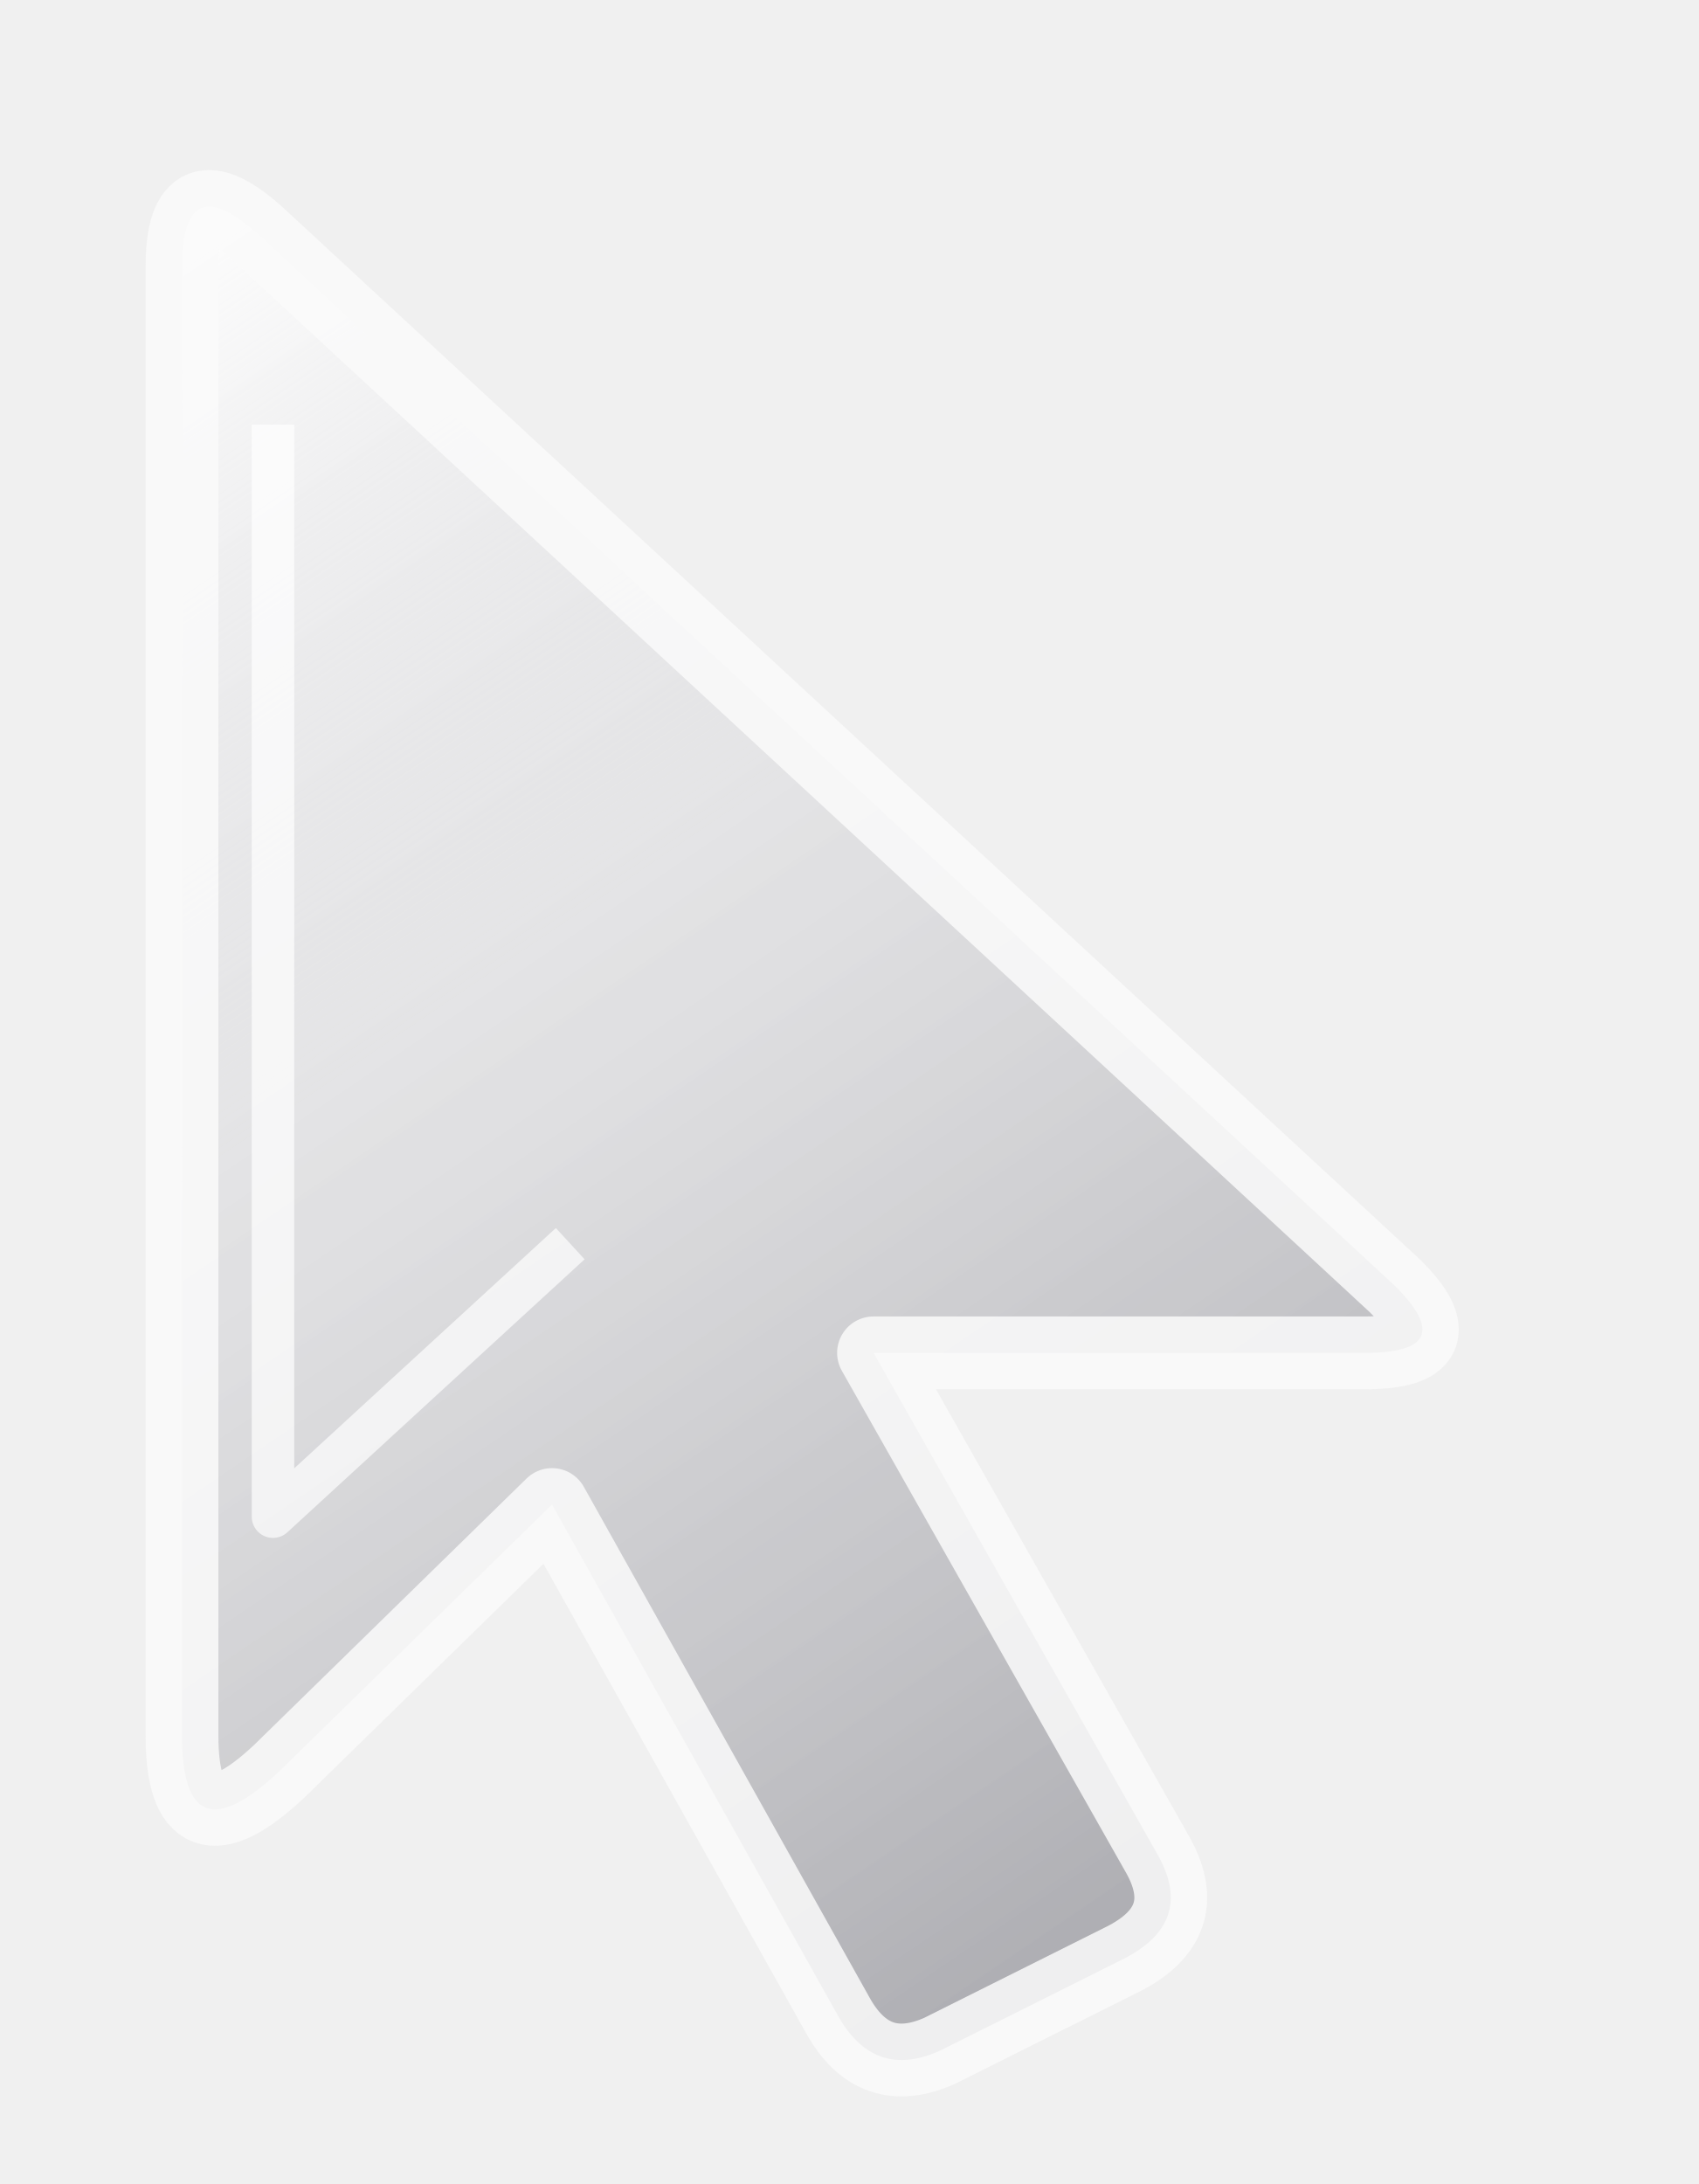
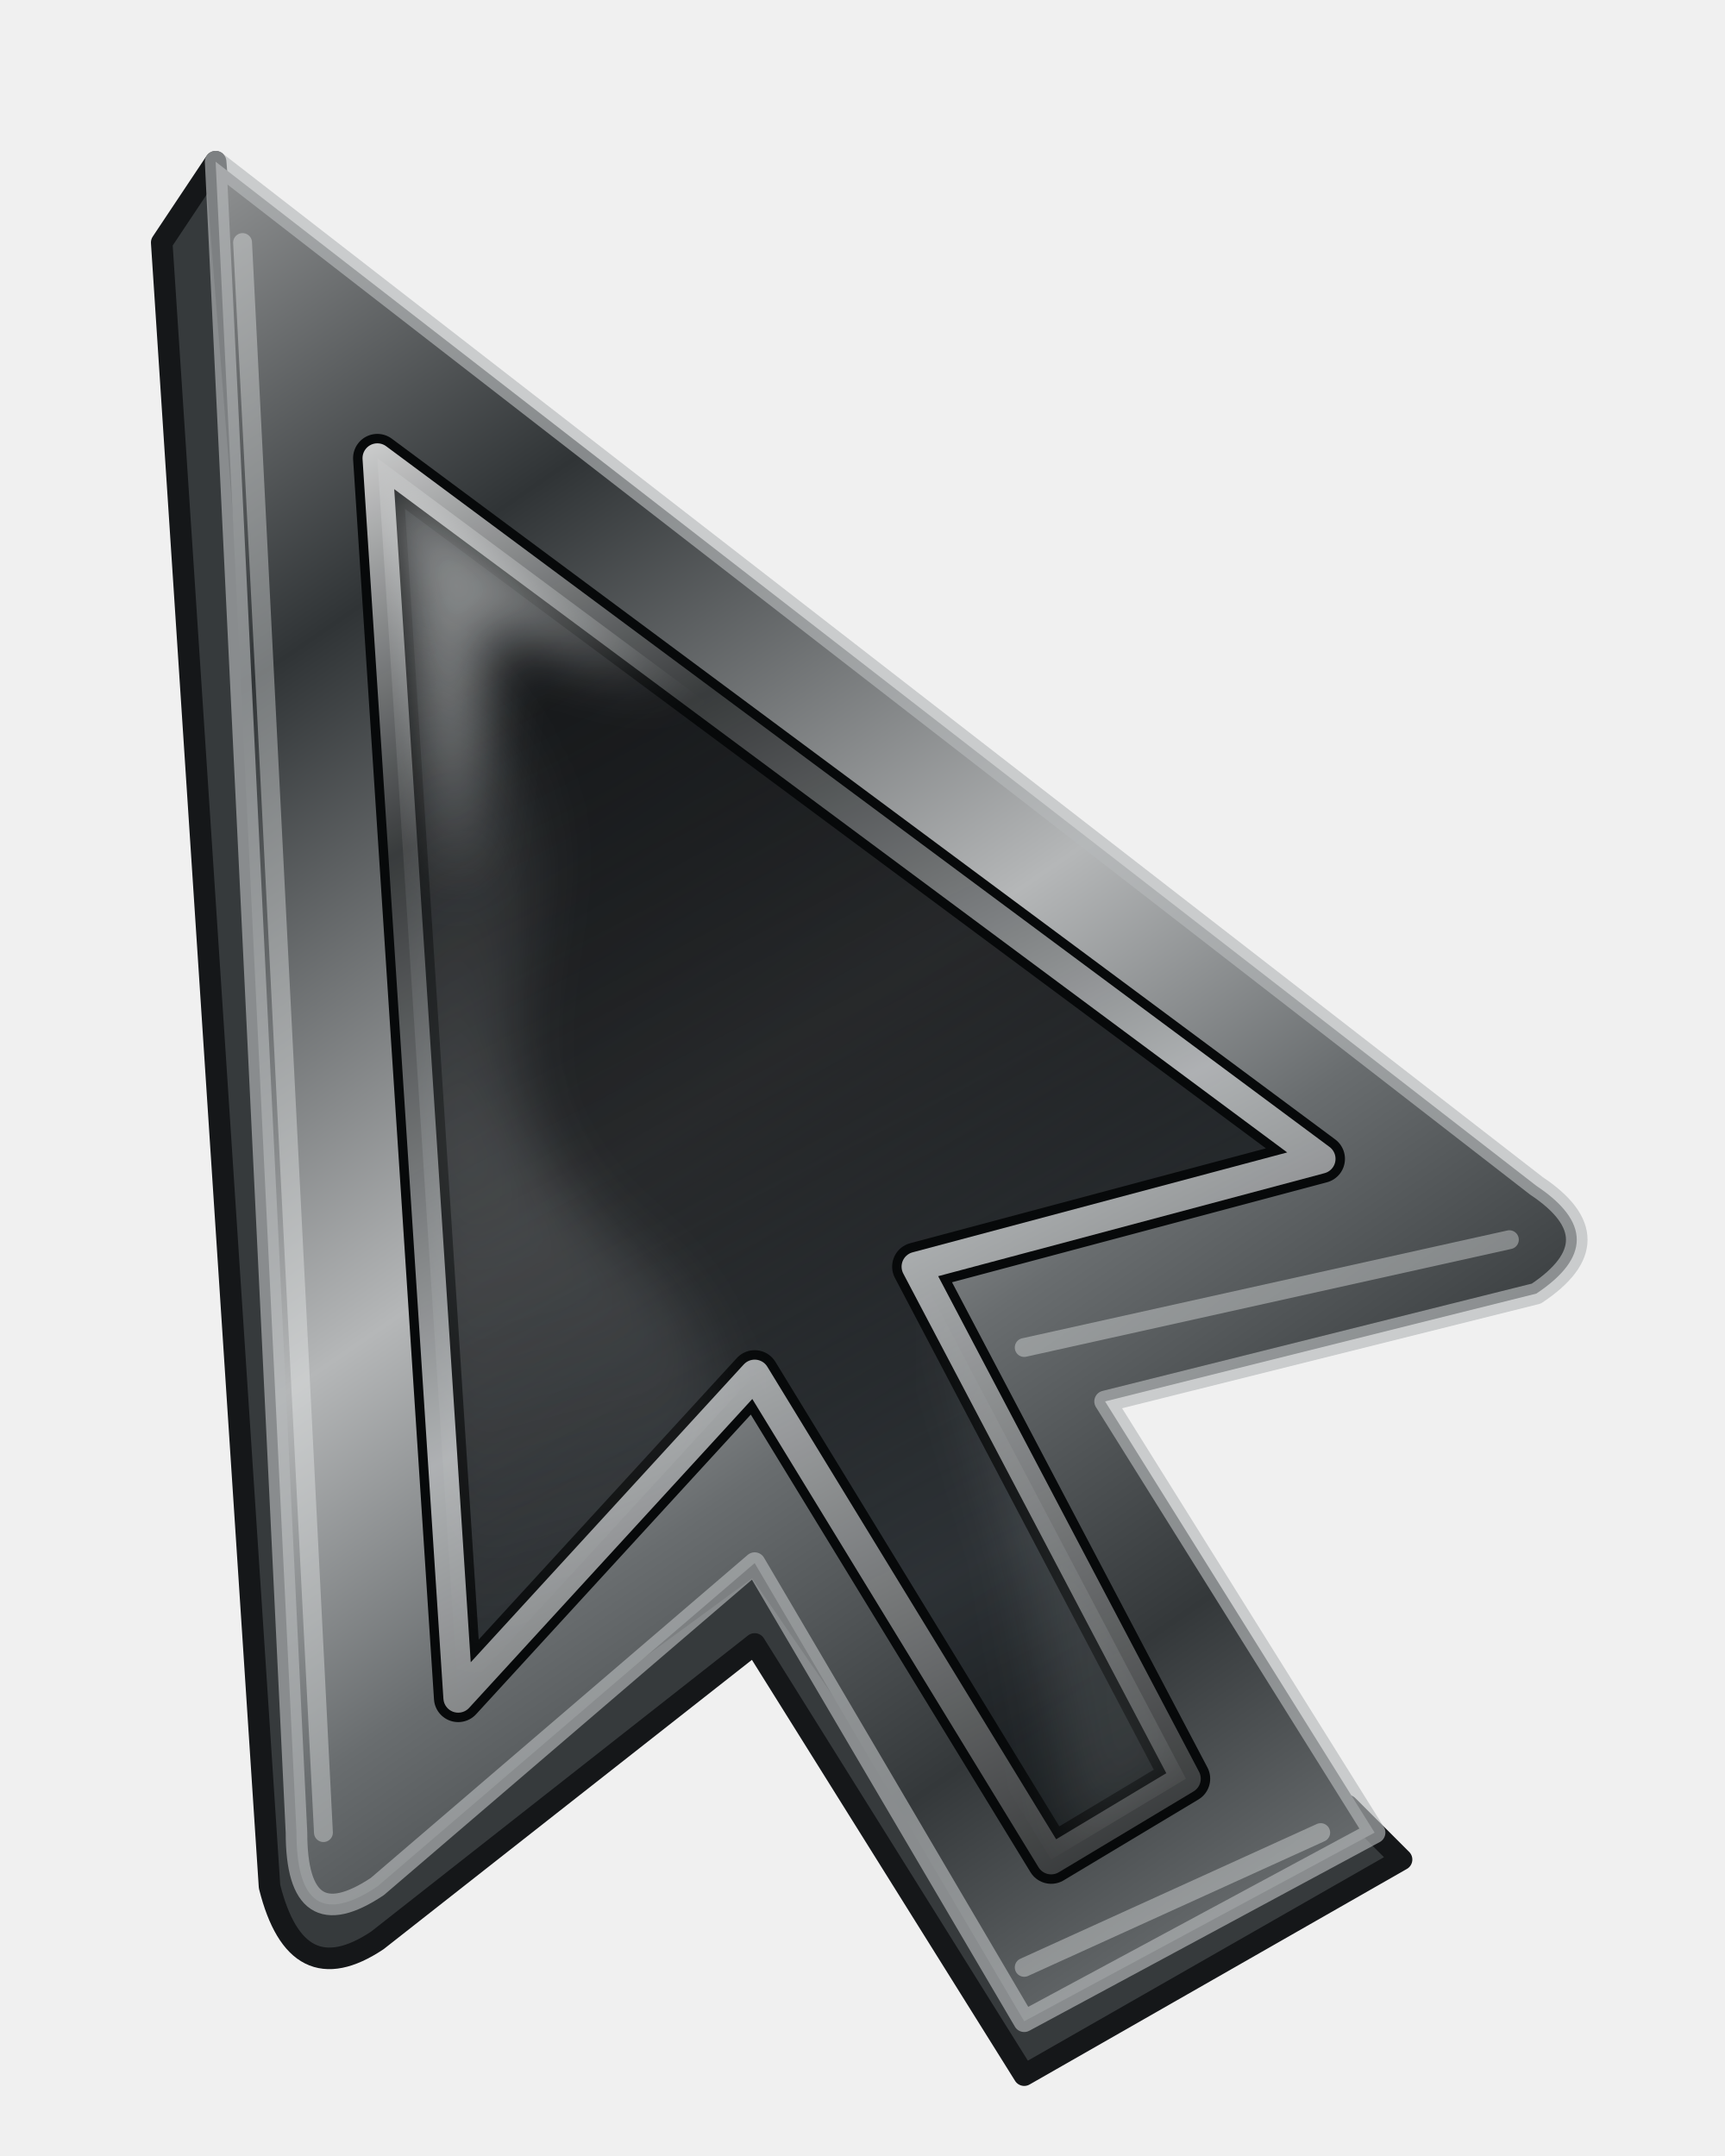
- <svg xmlns="http://www.w3.org/2000/svg" width="28" height="36" viewBox="0 0 28 36">
+ <svg xmlns="http://www.w3.org/2000/svg" width="32" height="40" viewBox="0 0 64 80">
  <defs>
-     <linearGradient id="glass" x1="3" y1="4" x2="22" y2="32" gradientUnits="userSpaceOnUse">
-       <stop stop-color="#ffffff" stop-opacity=".85" />
-       <stop offset=".38" stop-color="#d4d4d8" stop-opacity=".42" />
-       <stop offset="1" stop-color="#71717a" stop-opacity=".58" />
+     <linearGradient id="rim" x1="7" y1="8" x2="51" y2="72" gradientUnits="userSpaceOnUse">
+       <stop stop-color="#8b8d8e" />
+       <stop offset=".2" stop-color="#303436" />
+       <stop offset=".49" stop-color="#b5b7b8" />
+       <stop offset=".65" stop-color="#696d6f" />
+       <stop offset=".82" stop-color="#34383a" />
+       <stop offset="1" stop-color="#777b7d" />
    </linearGradient>
-     <path id="arrow" d="M3 4.4Q3 2.7 4.3 3.9L23 21.2Q24.1 22.3 22.5 22.3H14.4L19.1 30.6Q19.7 31.7 18.5 32.3L15.5 33.8Q14.4 34.3 13.8 33.2L9.1 24.8L4.6 29.2Q3 30.7 3 28.6Z" />
+     <linearGradient id="glass" x1="16" y1="15" x2="44" y2="69" gradientUnits="userSpaceOnUse">
+       <stop stop-color="#151719" stop-opacity=".94" />
+       <stop offset=".46" stop-color="#080a0c" stop-opacity=".82" />
+       <stop offset=".78" stop-color="#282d31" stop-opacity=".87" />
+       <stop offset="1" stop-color="#101315" stop-opacity=".94" />
+     </linearGradient>
+     <linearGradient id="edge" x1="14" y1="15" x2="43" y2="71" gradientUnits="userSpaceOnUse">
+       <stop stop-color="#f5f5f5" stop-opacity=".88" />
+       <stop offset=".24" stop-color="#d7dbdd" stop-opacity=".24" />
+       <stop offset=".57" stop-color="#e9ecee" stop-opacity=".74" />
+       <stop offset="1" stop-color="#eff1f2" stop-opacity=".16" />
+     </linearGradient>
+     <linearGradient id="reflection" x1="14" y1="22" x2="24" y2="61" gradientUnits="userSpaceOnUse">
+       <stop stop-color="#fff" stop-opacity="0" />
+       <stop offset=".52" stop-color="#dae0e3" stop-opacity=".18" />
+       <stop offset="1" stop-color="#fff" stop-opacity="0" />
+     </linearGradient>
+     <clipPath id="center">
+       <path d="M14 17L49 43L34 47L44 66L39 69L28 51L17 63Z" />
+     </clipPath>
+     <filter id="soft">
+       <feGaussianBlur stdDeviation="1.1" />
+     </filter>
  </defs>
-   <use href="#arrow" fill="url(#glass)" stroke="#fafafa" stroke-opacity=".85" stroke-width="1.2" stroke-linejoin="round" />
-   <path d="M4.5 7V25L9.4 20.5" fill="none" stroke="#ffffff" stroke-opacity=".68" stroke-width=".7" stroke-linejoin="round" />
+   <path d="M8 6L6 9L10 70Q11 74 14 72L28 61L38 77L52 69L50 67L39 74L28 58L13 69Z" fill="#363a3c" stroke="#151719" stroke-width=".8" stroke-linejoin="round" />
+   <path d="M8 6L57 44Q60 46 57 48L41 52L51 68L38 75L28 58L14 70Q11 72 11 68Z" fill="url(#rim)" stroke="#b5b8ba" stroke-opacity=".65" stroke-width=".8" stroke-linejoin="round" />
+   <path d="M14 17L49 43L34 47L44 66L39 69L28 51L17 63Z" fill="url(#glass)" stroke="#07090a" stroke-width="1.8" stroke-linejoin="round" />
+   <g clip-path="url(#center)">
+     <path d="M13 22C28 31 12 38 24 47C30 53 24 57 27 66L17 68Z" fill="url(#reflection)" filter="url(#soft)" />
+     <path d="M14 17L25 25L18 23L17 33Z" fill="#f4f6f7" fill-opacity=".52" filter="url(#soft)" />
+     <path d="M35 48L45 65L40 69L38 58Z" fill="#e4e8eb" fill-opacity=".13" filter="url(#soft)" />
+   </g>
+   <path d="M14 17L49 43L34 47L44 66L39 69L28 51L17 63Z" fill="none" stroke="url(#edge)" stroke-width="1.1" stroke-linejoin="round" />
+   <path d="M9 9L12 68M56 46L38 50M49 68L38 73" fill="none" stroke="#edf0f1" stroke-opacity=".38" stroke-width=".7" stroke-linecap="round" />
</svg>
